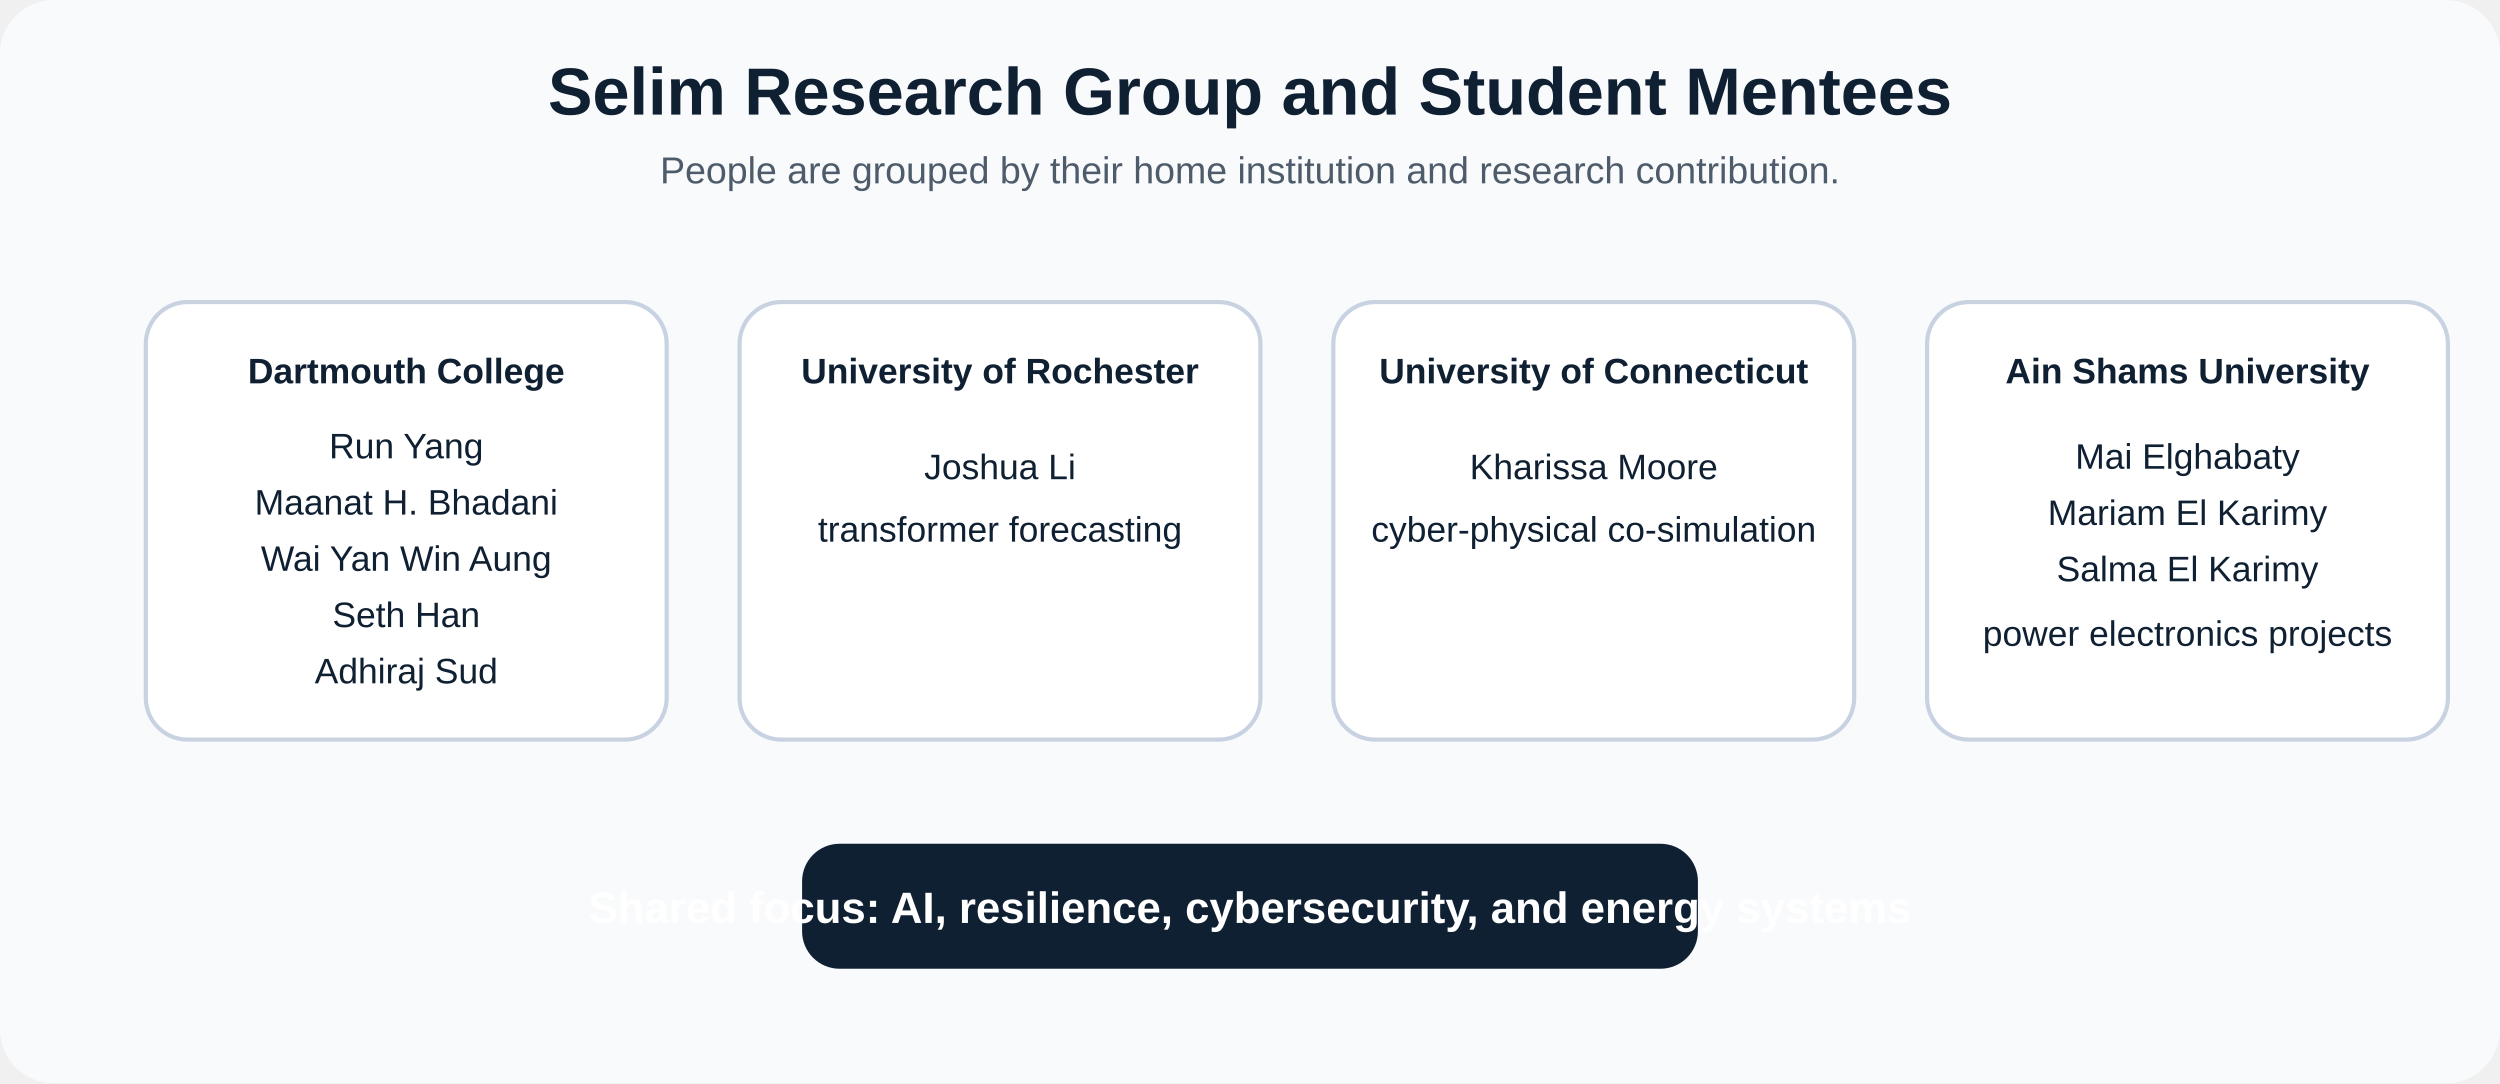
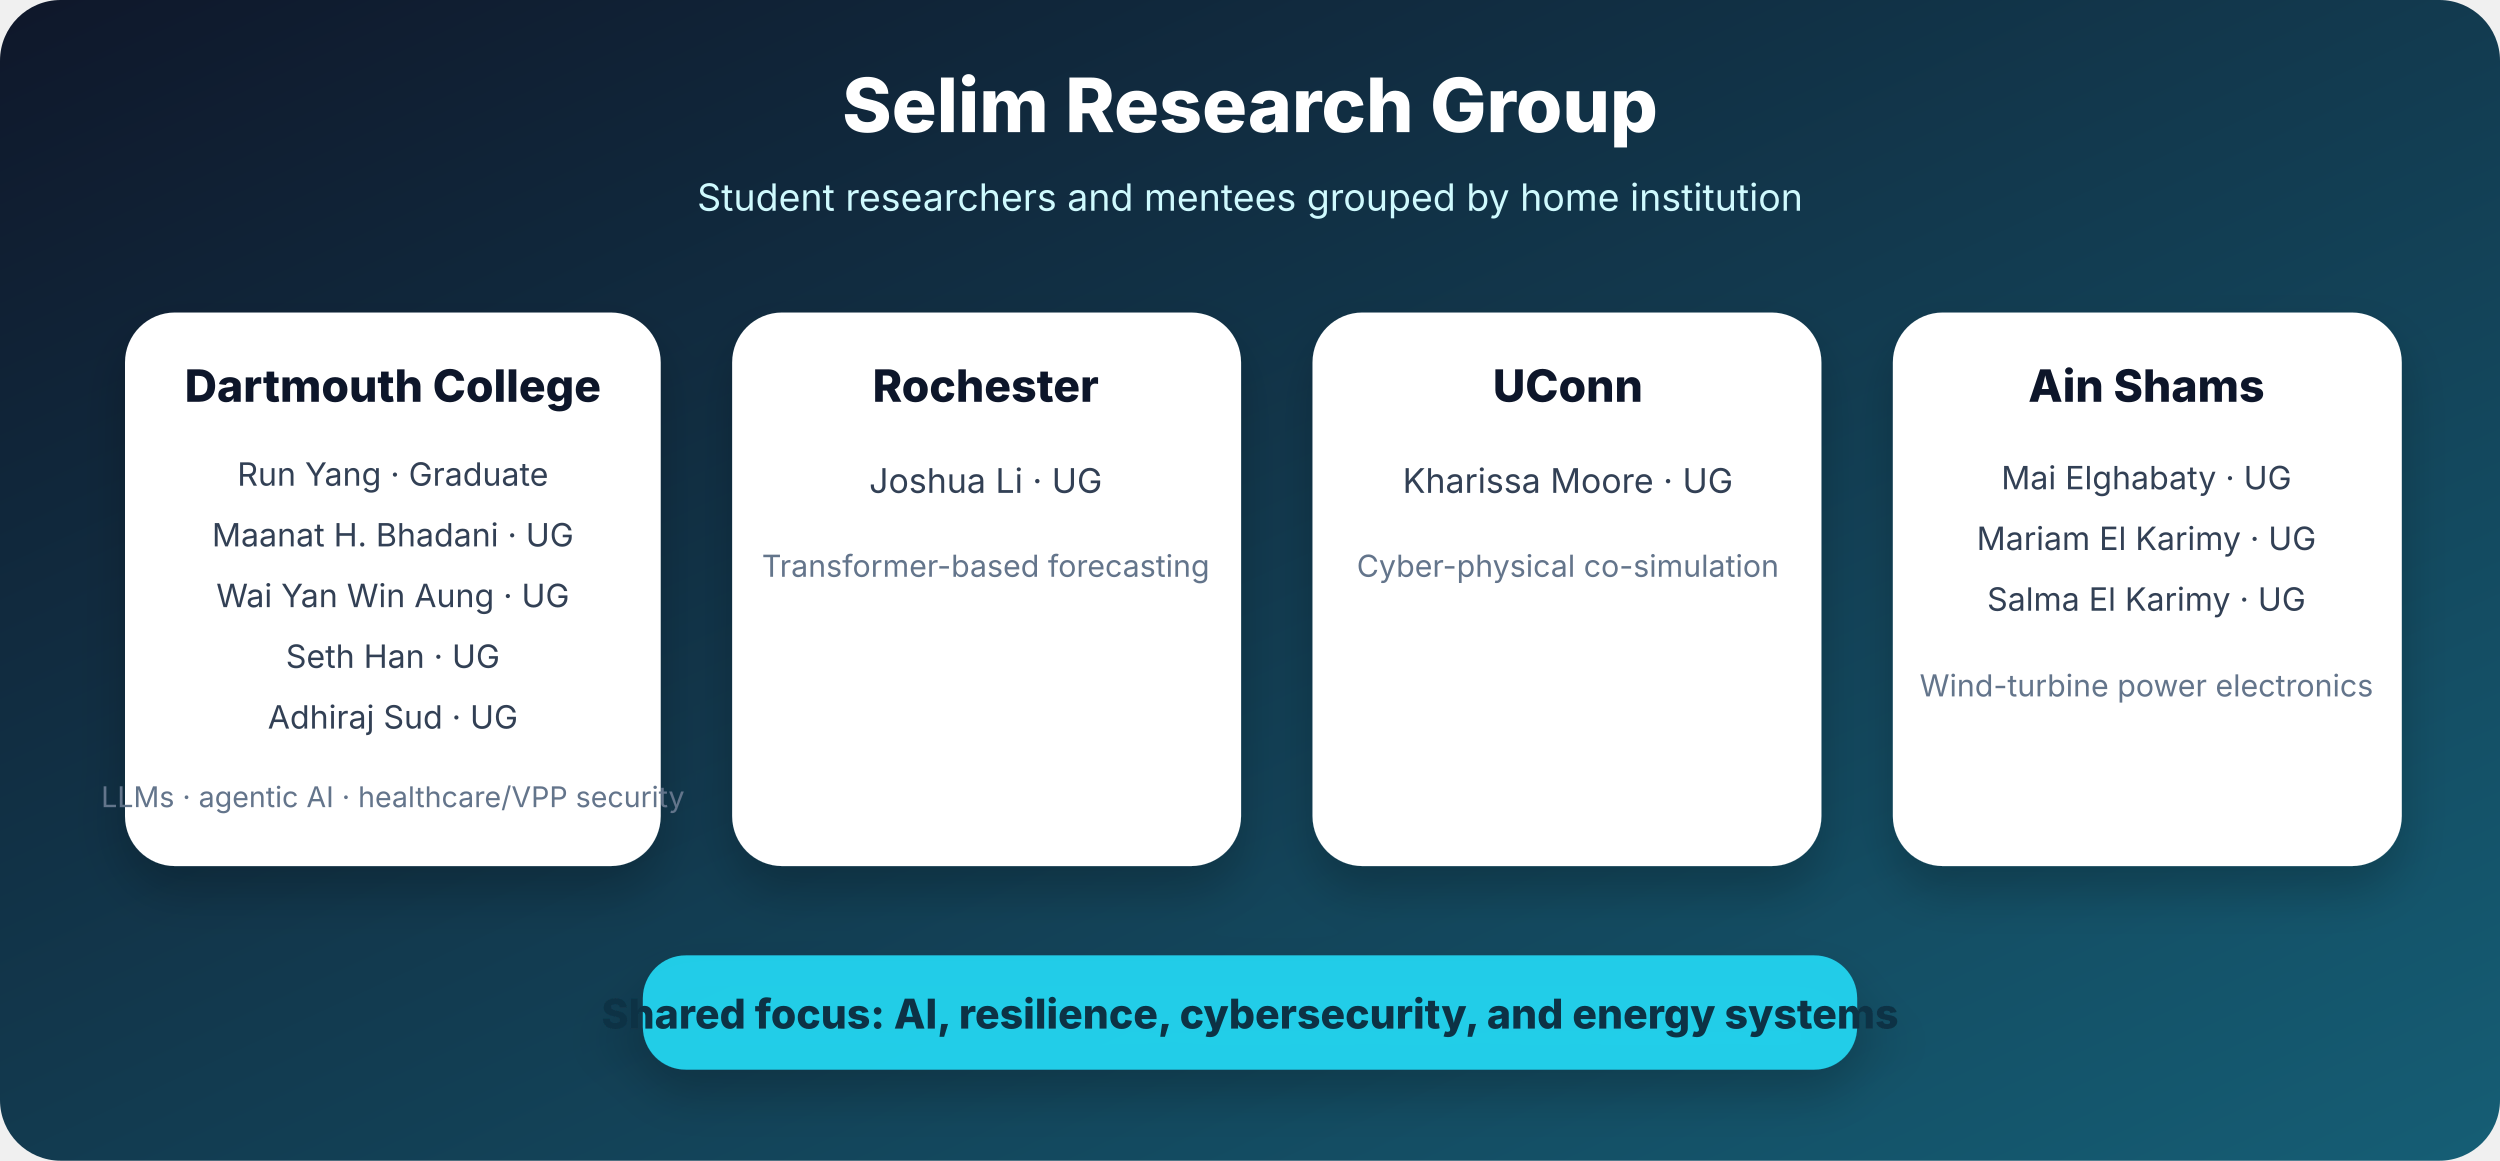
- <svg xmlns="http://www.w3.org/2000/svg" width="1200" height="520" viewBox="0 0 1200 520">
-   <rect width="1200" height="520" rx="26" fill="#f8fafc" />
-   <text x="600" y="55" text-anchor="middle" font-size="32" font-weight="700" style="font-family: Arial, Helvetica, sans-serif;" fill="#102033">Selim Research Group and Student Mentees</text>
-   <text x="600" y="88" text-anchor="middle" font-size="18" style="font-family: Arial, Helvetica, sans-serif;" fill="#4d5b6a">People are grouped by their home institution and research contribution.</text>
-   <g style="font-family: Arial, Helvetica, sans-serif;" font-size="17" fill="#102033">
-     <rect x="70" y="145" width="250" height="210" rx="20" fill="#fff" stroke="#c8d2e1" stroke-width="2" />
-     <text x="195" y="184" text-anchor="middle" font-weight="700">Dartmouth College</text>
-     <text x="195" y="220" text-anchor="middle">Run Yang</text>
-     <text x="195" y="247" text-anchor="middle">Maanat H. Bhadani</text>
-     <text x="195" y="274" text-anchor="middle">Wai Yan Win Aung</text>
-     <text x="195" y="301" text-anchor="middle">Seth Han</text>
-     <text x="195" y="328" text-anchor="middle">Adhiraj Sud</text>
-     <rect x="355" y="145" width="250" height="210" rx="20" fill="#fff" stroke="#c8d2e1" stroke-width="2" />
-     <text x="480" y="184" text-anchor="middle" font-weight="700">University of Rochester</text>
-     <text x="480" y="230" text-anchor="middle">Joshua Li</text>
-     <text x="480" y="260" text-anchor="middle">transformer forecasting</text>
-     <rect x="640" y="145" width="250" height="210" rx="20" fill="#fff" stroke="#c8d2e1" stroke-width="2" />
-     <text x="765" y="184" text-anchor="middle" font-weight="700">University of Connecticut</text>
-     <text x="765" y="230" text-anchor="middle">Kharissa Moore</text>
-     <text x="765" y="260" text-anchor="middle">cyber-physical co-simulation</text>
-     <rect x="925" y="145" width="250" height="210" rx="20" fill="#fff" stroke="#c8d2e1" stroke-width="2" />
-     <text x="1050" y="184" text-anchor="middle" font-weight="700">Ain Shams University</text>
-     <text x="1050" y="225" text-anchor="middle">Mai Elghabaty</text>
-     <text x="1050" y="252" text-anchor="middle">Mariam El Karimy</text>
-     <text x="1050" y="279" text-anchor="middle">Salma El Karimy</text>
-     <text x="1050" y="310" text-anchor="middle">power electronics projects</text>
-     <rect x="385" y="405" width="430" height="60" rx="18" fill="#102033" />
-     <text x="600" y="443" text-anchor="middle" font-size="21" font-weight="700" fill="#fff">Shared focus: AI, resilience, cybersecurity, and energy systems</text>
+ <svg xmlns="http://www.w3.org/2000/svg" width="1400" height="650" viewBox="0 0 1400 650">
+   <defs>
+     <linearGradient id="bg" x1="0" y1="0" x2="1" y2="1">
+       <stop offset="0%" stop-color="#0f172a" />
+       <stop offset="100%" stop-color="#155e75" />
+     </linearGradient>
+     <filter id="shadow">
+       <feDropShadow dx="0" dy="14" stdDeviation="13" flood-color="#000" flood-opacity="0.22" />
+     </filter>
+   </defs>
+   <rect width="1400" height="650" rx="34" fill="url(#bg)" />
+   <text x="700" y="74" text-anchor="middle" font-family="Inter, Arial, sans-serif" font-size="42" font-weight="800" fill="#fff">Selim Research Group</text>
+   <text x="700" y="118" text-anchor="middle" font-family="Inter, Arial, sans-serif" font-size="21" fill="#cffafe">Student researchers and mentees grouped by home institution</text>
+   <g filter="url(#shadow)" font-family="Inter, Arial, sans-serif">
+     <rect x="70" y="175" width="300" height="310" rx="28" fill="#ffffff" />
+     <text x="220" y="225" text-anchor="middle" font-size="25" font-weight="800" fill="#0f172a">Dartmouth College</text>
+     <text x="220" y="272" text-anchor="middle" font-size="18" fill="#334155">Run Yang · Graduate</text>
+     <text x="220" y="306" text-anchor="middle" font-size="18" fill="#334155">Maanat H. Bhadani · UG</text>
+     <text x="220" y="340" text-anchor="middle" font-size="18" fill="#334155">Wai Yan Win Aung · UG</text>
+     <text x="220" y="374" text-anchor="middle" font-size="18" fill="#334155">Seth Han · UG</text>
+     <text x="220" y="408" text-anchor="middle" font-size="18" fill="#334155">Adhiraj Sud · UG</text>
+     <text x="220" y="452" text-anchor="middle" font-size="16" fill="#64748b">LLMs · agentic AI · healthcare/VPP security</text>
+     <rect x="410" y="175" width="285" height="310" rx="28" fill="#ffffff" />
+     <text x="552" y="225" text-anchor="middle" font-size="25" font-weight="800" fill="#0f172a">Rochester</text>
+     <text x="552" y="276" text-anchor="middle" font-size="19" fill="#334155">Joshua Li · UG</text>
+     <text x="552" y="323" text-anchor="middle" font-size="17" fill="#64748b">Transformer-based forecasting</text>
+     <rect x="735" y="175" width="285" height="310" rx="28" fill="#ffffff" />
+     <text x="878" y="225" text-anchor="middle" font-size="25" font-weight="800" fill="#0f172a">UConn</text>
+     <text x="878" y="276" text-anchor="middle" font-size="19" fill="#334155">Kharissa Moore · UG</text>
+     <text x="878" y="323" text-anchor="middle" font-size="17" fill="#64748b">Cyber-physical co-simulation</text>
+     <rect x="1060" y="175" width="285" height="310" rx="28" fill="#ffffff" />
+     <text x="1202" y="225" text-anchor="middle" font-size="25" font-weight="800" fill="#0f172a">Ain Shams</text>
+     <text x="1202" y="274" text-anchor="middle" font-size="18" fill="#334155">Mai Elghabaty · UG</text>
+     <text x="1202" y="308" text-anchor="middle" font-size="18" fill="#334155">Mariam El Karimy · UG</text>
+     <text x="1202" y="342" text-anchor="middle" font-size="18" fill="#334155">Salma El Karimy · UG</text>
+     <text x="1202" y="390" text-anchor="middle" font-size="17" fill="#64748b">Wind-turbine power electronics</text>
+     <rect x="360" y="535" width="680" height="64" rx="24" fill="#22d3ee" opacity="0.95" />
+     <text x="700" y="576" text-anchor="middle" font-size="23" font-weight="800" fill="#083344">Shared focus: AI, resilience, cybersecurity, and energy systems</text>
  </g>
</svg>
